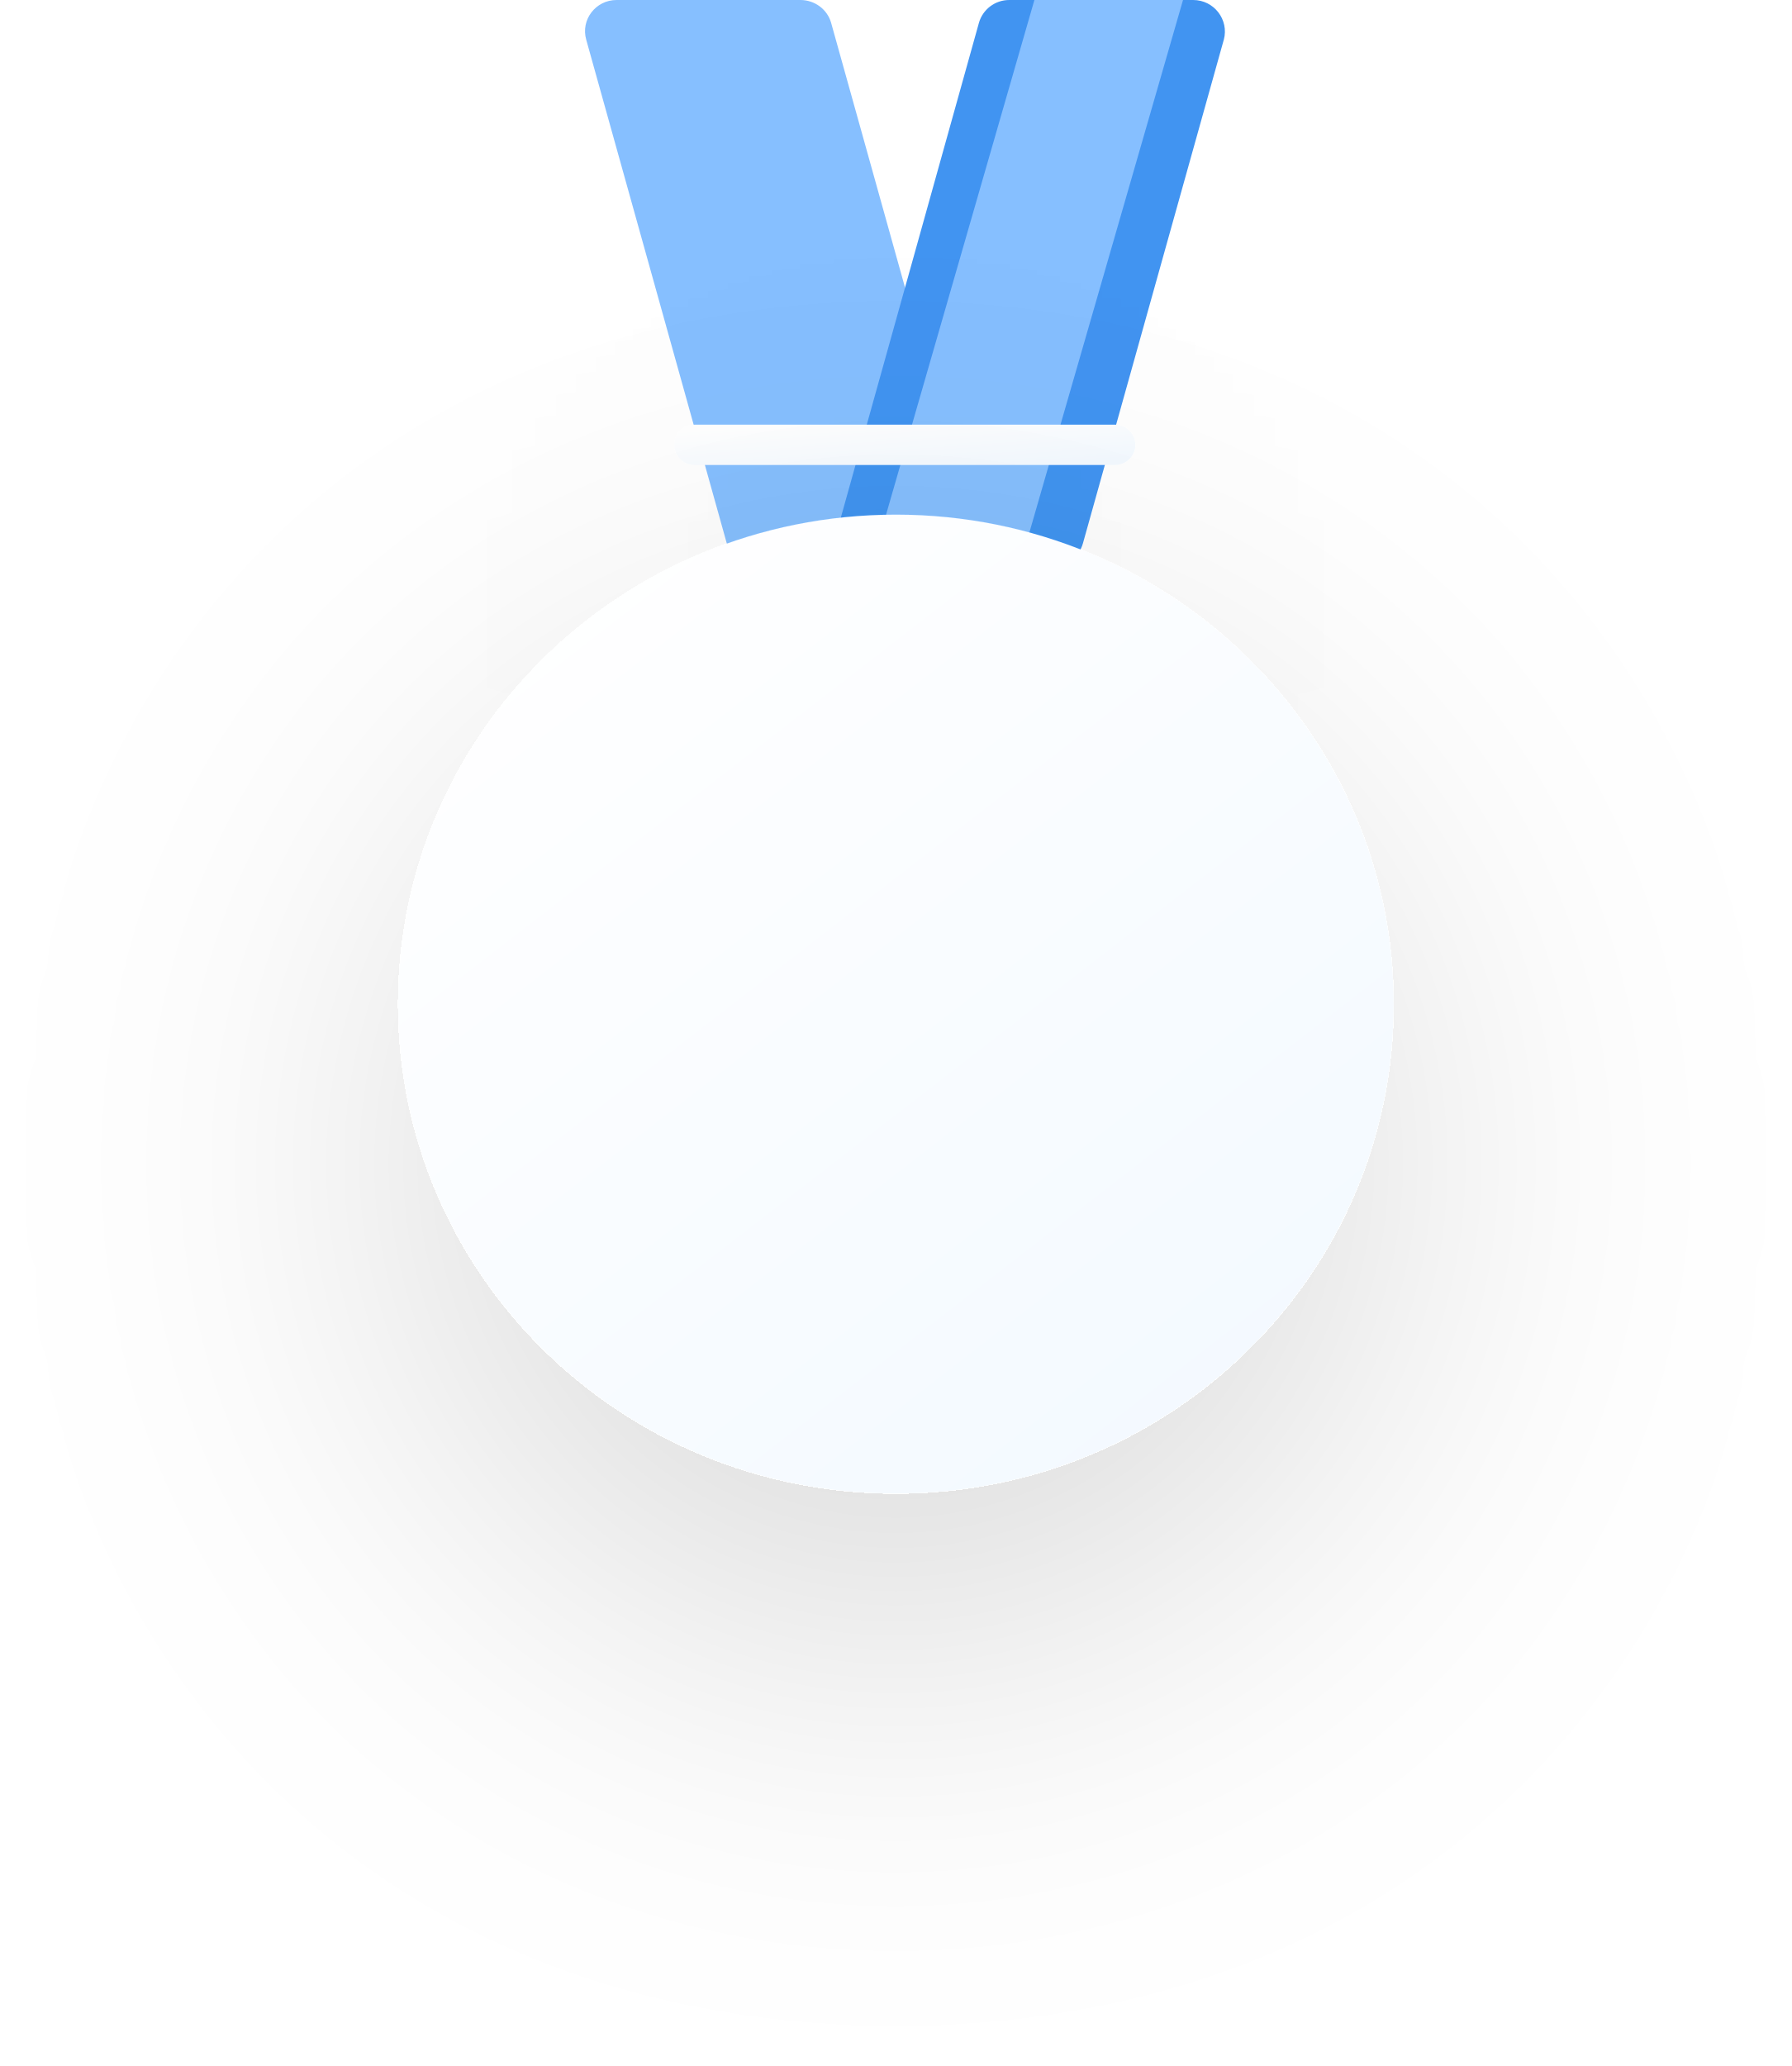
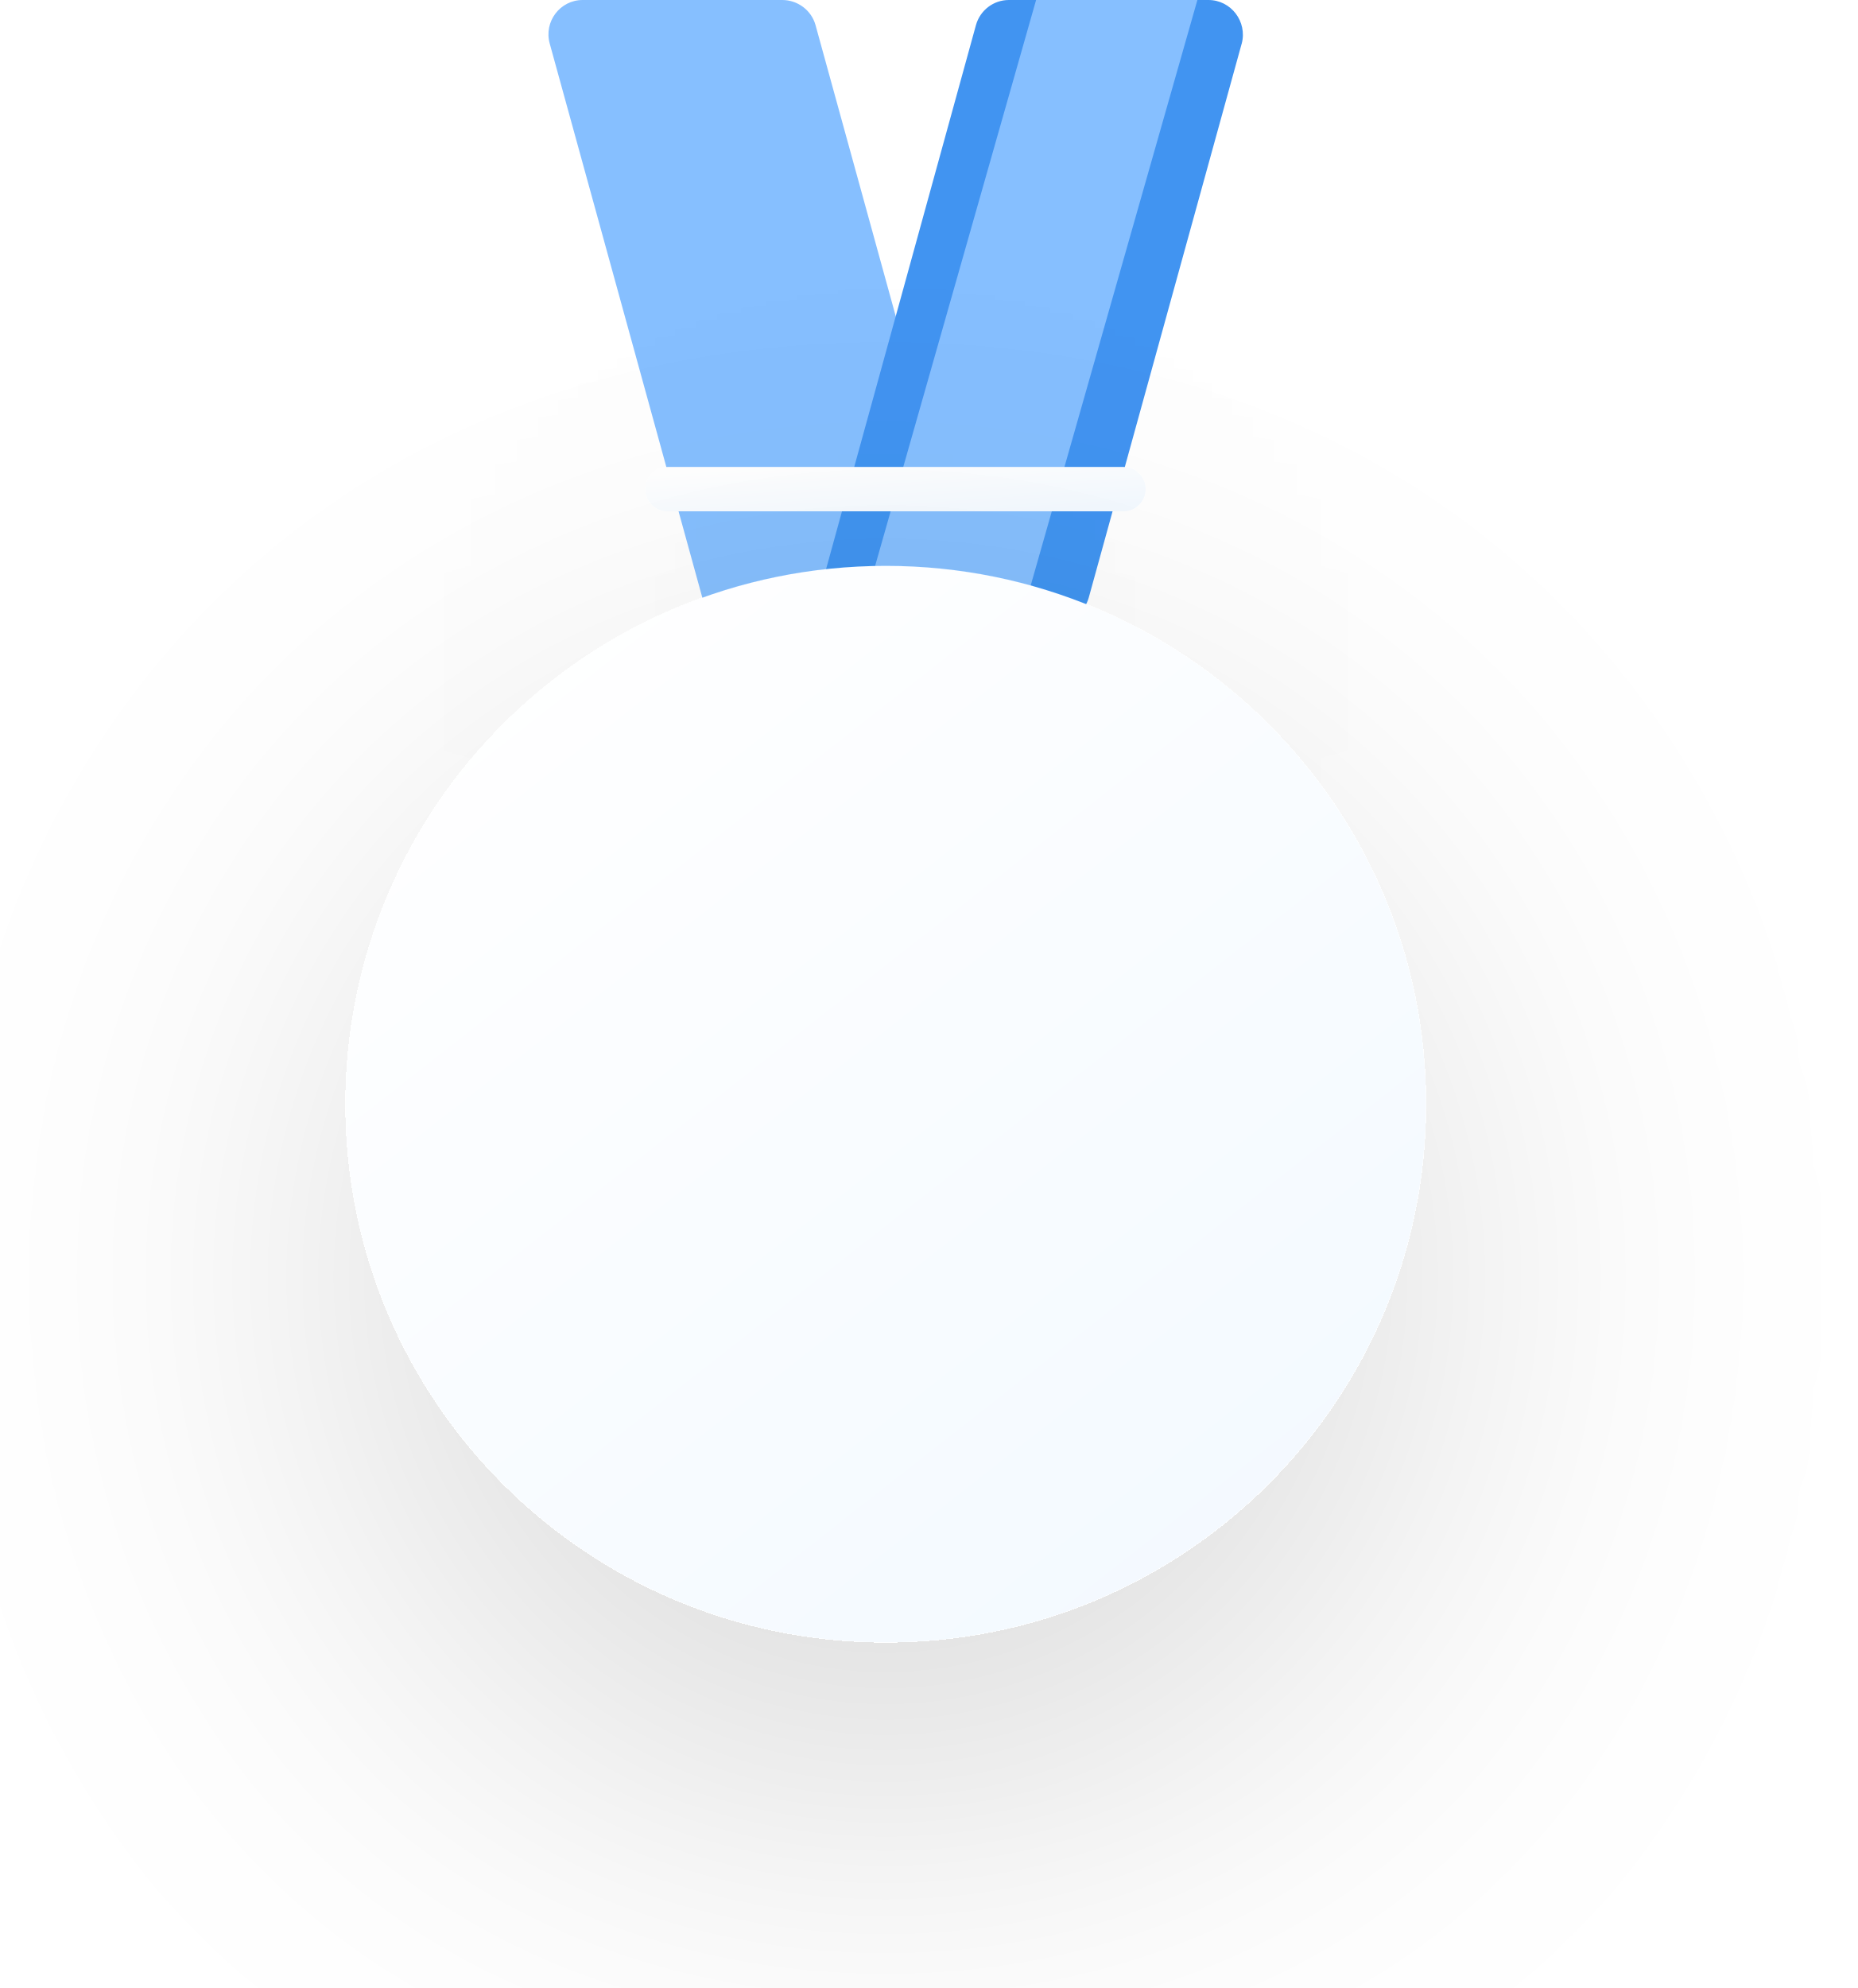
- <svg xmlns="http://www.w3.org/2000/svg" width="72" height="83" viewBox="0 0 72 83" fill="none">
-   <path fill-rule="evenodd" clip-rule="evenodd" d="M37.816 22.748H30.426C29.854 22.748 29.359 22.372 29.206 21.832L23.557 1.594C23.329 0.791 23.939 0 24.776 0H32.166C32.738 0 33.246 0.376 33.398 0.916L39.049 21.153C39.277 21.956 38.668 22.747 37.83 22.747H37.817L37.816 22.748Z" fill="#86BFFF" />
-   <path fill-rule="evenodd" clip-rule="evenodd" d="M49.178 1.595L43.516 21.832C43.363 22.372 42.868 22.748 42.297 22.748H34.907C34.069 22.748 33.46 21.957 33.688 21.154L39.338 0.917C39.491 0.377 39.986 0 40.557 0H47.947C48.785 0 49.394 0.791 49.179 1.595H49.178Z" fill="#4194F1" />
-   <path fill-rule="evenodd" clip-rule="evenodd" d="M47.539 0L40.326 24.993C40.235 25.314 39.941 25.538 39.601 25.538H35.203C34.703 25.538 34.341 25.068 34.477 24.59L41.567 0H47.539Z" fill="#86BFFF" />
-   <g filter="url(#filter0_d_473_5187)">
-     <path d="M44.801 17.061H27.917C27.465 17.061 27.098 17.424 27.098 17.871C27.098 18.318 27.465 18.681 27.917 18.681H44.801C45.254 18.681 45.621 18.318 45.621 17.871C45.621 17.424 45.254 17.061 44.801 17.061Z" fill="url(#paint0_linear_473_5187)" />
+ <svg xmlns="http://www.w3.org/2000/svg" width="43" height="46" viewBox="0 0 43 46" fill="none">
+   <path fill-rule="evenodd" clip-rule="evenodd" d="M21.635 14.407H17.016C16.659 14.407 16.35 14.169 16.254 13.827L12.723 1.01C12.581 0.501 12.962 0 13.485 0H18.104C18.461 0 18.779 0.238 18.874 0.58L22.406 13.397C22.549 13.905 22.168 14.406 21.644 14.406H21.636L21.635 14.407Z" fill="#86BFFF" />
+   <path fill-rule="evenodd" clip-rule="evenodd" d="M28.737 1.01L25.198 13.827C25.103 14.169 24.793 14.407 24.436 14.407H19.817C19.294 14.407 18.913 13.906 19.055 13.398L22.587 0.581C22.682 0.239 22.992 0 23.349 0H27.968C28.491 0 28.872 0.501 28.738 1.01H28.737Z" fill="#4194F1" />
+   <path fill-rule="evenodd" clip-rule="evenodd" d="M27.712 0L23.204 15.829C23.147 16.032 22.963 16.174 22.75 16.174H20.001C19.69 16.174 19.463 15.877 19.548 15.573L23.979 0H27.712Z" fill="#86BFFF" />
+   <g filter="url(#filter0_d_473_4863)">
+     <path d="M26.002 10.805H15.449C15.166 10.805 14.937 11.035 14.937 11.318C14.937 11.601 15.166 11.831 15.449 11.831H26.002C26.285 11.831 26.514 11.601 26.514 11.318C26.514 11.035 26.285 10.805 26.002 10.805Z" fill="url(#paint0_linear_473_4863)" />
  </g>
-   <g filter="url(#filter1_d_473_5187)">
-     <ellipse cx="36" cy="40.338" rx="20" ry="19.662" fill="url(#paint1_linear_473_5187)" />
+   <g filter="url(#filter1_d_473_4863)">
+     <ellipse cx="20.5" cy="25.547" rx="12.5" ry="12.453" fill="url(#paint1_linear_473_4863)" />
  </g>
  <defs>
-     <filter id="filter0_d_473_5187" x="11.098" y="7.461" width="50.523" height="33.62" filterUnits="userSpaceOnUse" color-interpolation-filters="sRGB">
+     <filter id="filter0_d_473_4863" x="4.937" y="4.805" width="31.577" height="21.026" filterUnits="userSpaceOnUse" color-interpolation-filters="sRGB">
      <feFlood flood-opacity="0" result="BackgroundImageFix" />
      <feColorMatrix in="SourceAlpha" type="matrix" values="0 0 0 0 0 0 0 0 0 0 0 0 0 0 0 0 0 0 127 0" result="hardAlpha" />
-       <feOffset dy="6.4" />
-       <feGaussianBlur stdDeviation="8" />
+       <feOffset dy="4" />
+       <feGaussianBlur stdDeviation="5" />
      <feComposite in2="hardAlpha" operator="out" />
      <feColorMatrix type="matrix" values="0 0 0 0 0 0 0 0 0 0 0 0 0 0 0 0 0 0 0.14 0" />
-       <feBlend mode="normal" in2="BackgroundImageFix" result="effect1_dropShadow_473_5187" />
-       <feBlend mode="normal" in="SourceGraphic" in2="effect1_dropShadow_473_5187" result="shape" />
+       <feBlend mode="normal" in2="BackgroundImageFix" result="effect1_dropShadow_473_4863" />
+       <feBlend mode="normal" in="SourceGraphic" in2="effect1_dropShadow_473_4863" result="shape" />
    </filter>
-     <filter id="filter1_d_473_5187" x="-6.29425e-05" y="11.076" width="72" height="71.325" filterUnits="userSpaceOnUse" color-interpolation-filters="sRGB">
+     <filter id="filter1_d_473_4863" x="-2" y="7.095" width="45" height="44.905" filterUnits="userSpaceOnUse" color-interpolation-filters="sRGB">
      <feFlood flood-opacity="0" result="BackgroundImageFix" />
      <feColorMatrix in="SourceAlpha" type="matrix" values="0 0 0 0 0 0 0 0 0 0 0 0 0 0 0 0 0 0 127 0" result="hardAlpha" />
-       <feOffset dy="6.4" />
-       <feGaussianBlur stdDeviation="8" />
+       <feOffset dy="4" />
+       <feGaussianBlur stdDeviation="5" />
      <feComposite in2="hardAlpha" operator="out" />
      <feColorMatrix type="matrix" values="0 0 0 0 0 0 0 0 0 0 0 0 0 0 0 0 0 0 0.14 0" />
-       <feBlend mode="normal" in2="BackgroundImageFix" result="effect1_dropShadow_473_5187" />
-       <feBlend mode="normal" in="SourceGraphic" in2="effect1_dropShadow_473_5187" result="shape" />
+       <feBlend mode="normal" in2="BackgroundImageFix" result="effect1_dropShadow_473_4863" />
+       <feBlend mode="normal" in="SourceGraphic" in2="effect1_dropShadow_473_4863" result="shape" />
    </filter>
-     <linearGradient id="paint0_linear_473_5187" x1="29.389" y1="17.161" x2="29.55" y2="19.503" gradientUnits="userSpaceOnUse">
+     <linearGradient id="paint0_linear_473_4863" x1="16.369" y1="10.869" x2="16.473" y2="12.352" gradientUnits="userSpaceOnUse">
      <stop stop-color="white" />
      <stop offset="1" stop-color="#F3F9FF" />
    </linearGradient>
-     <linearGradient id="paint1_linear_473_5187" x1="20.948" y1="23.108" x2="48.604" y2="58.837" gradientUnits="userSpaceOnUse">
+     <linearGradient id="paint1_linear_473_4863" x1="11.093" y1="14.635" x2="28.665" y2="37.038" gradientUnits="userSpaceOnUse">
      <stop stop-color="white" />
      <stop offset="1" stop-color="#F3F9FF" />
    </linearGradient>
  </defs>
</svg>
